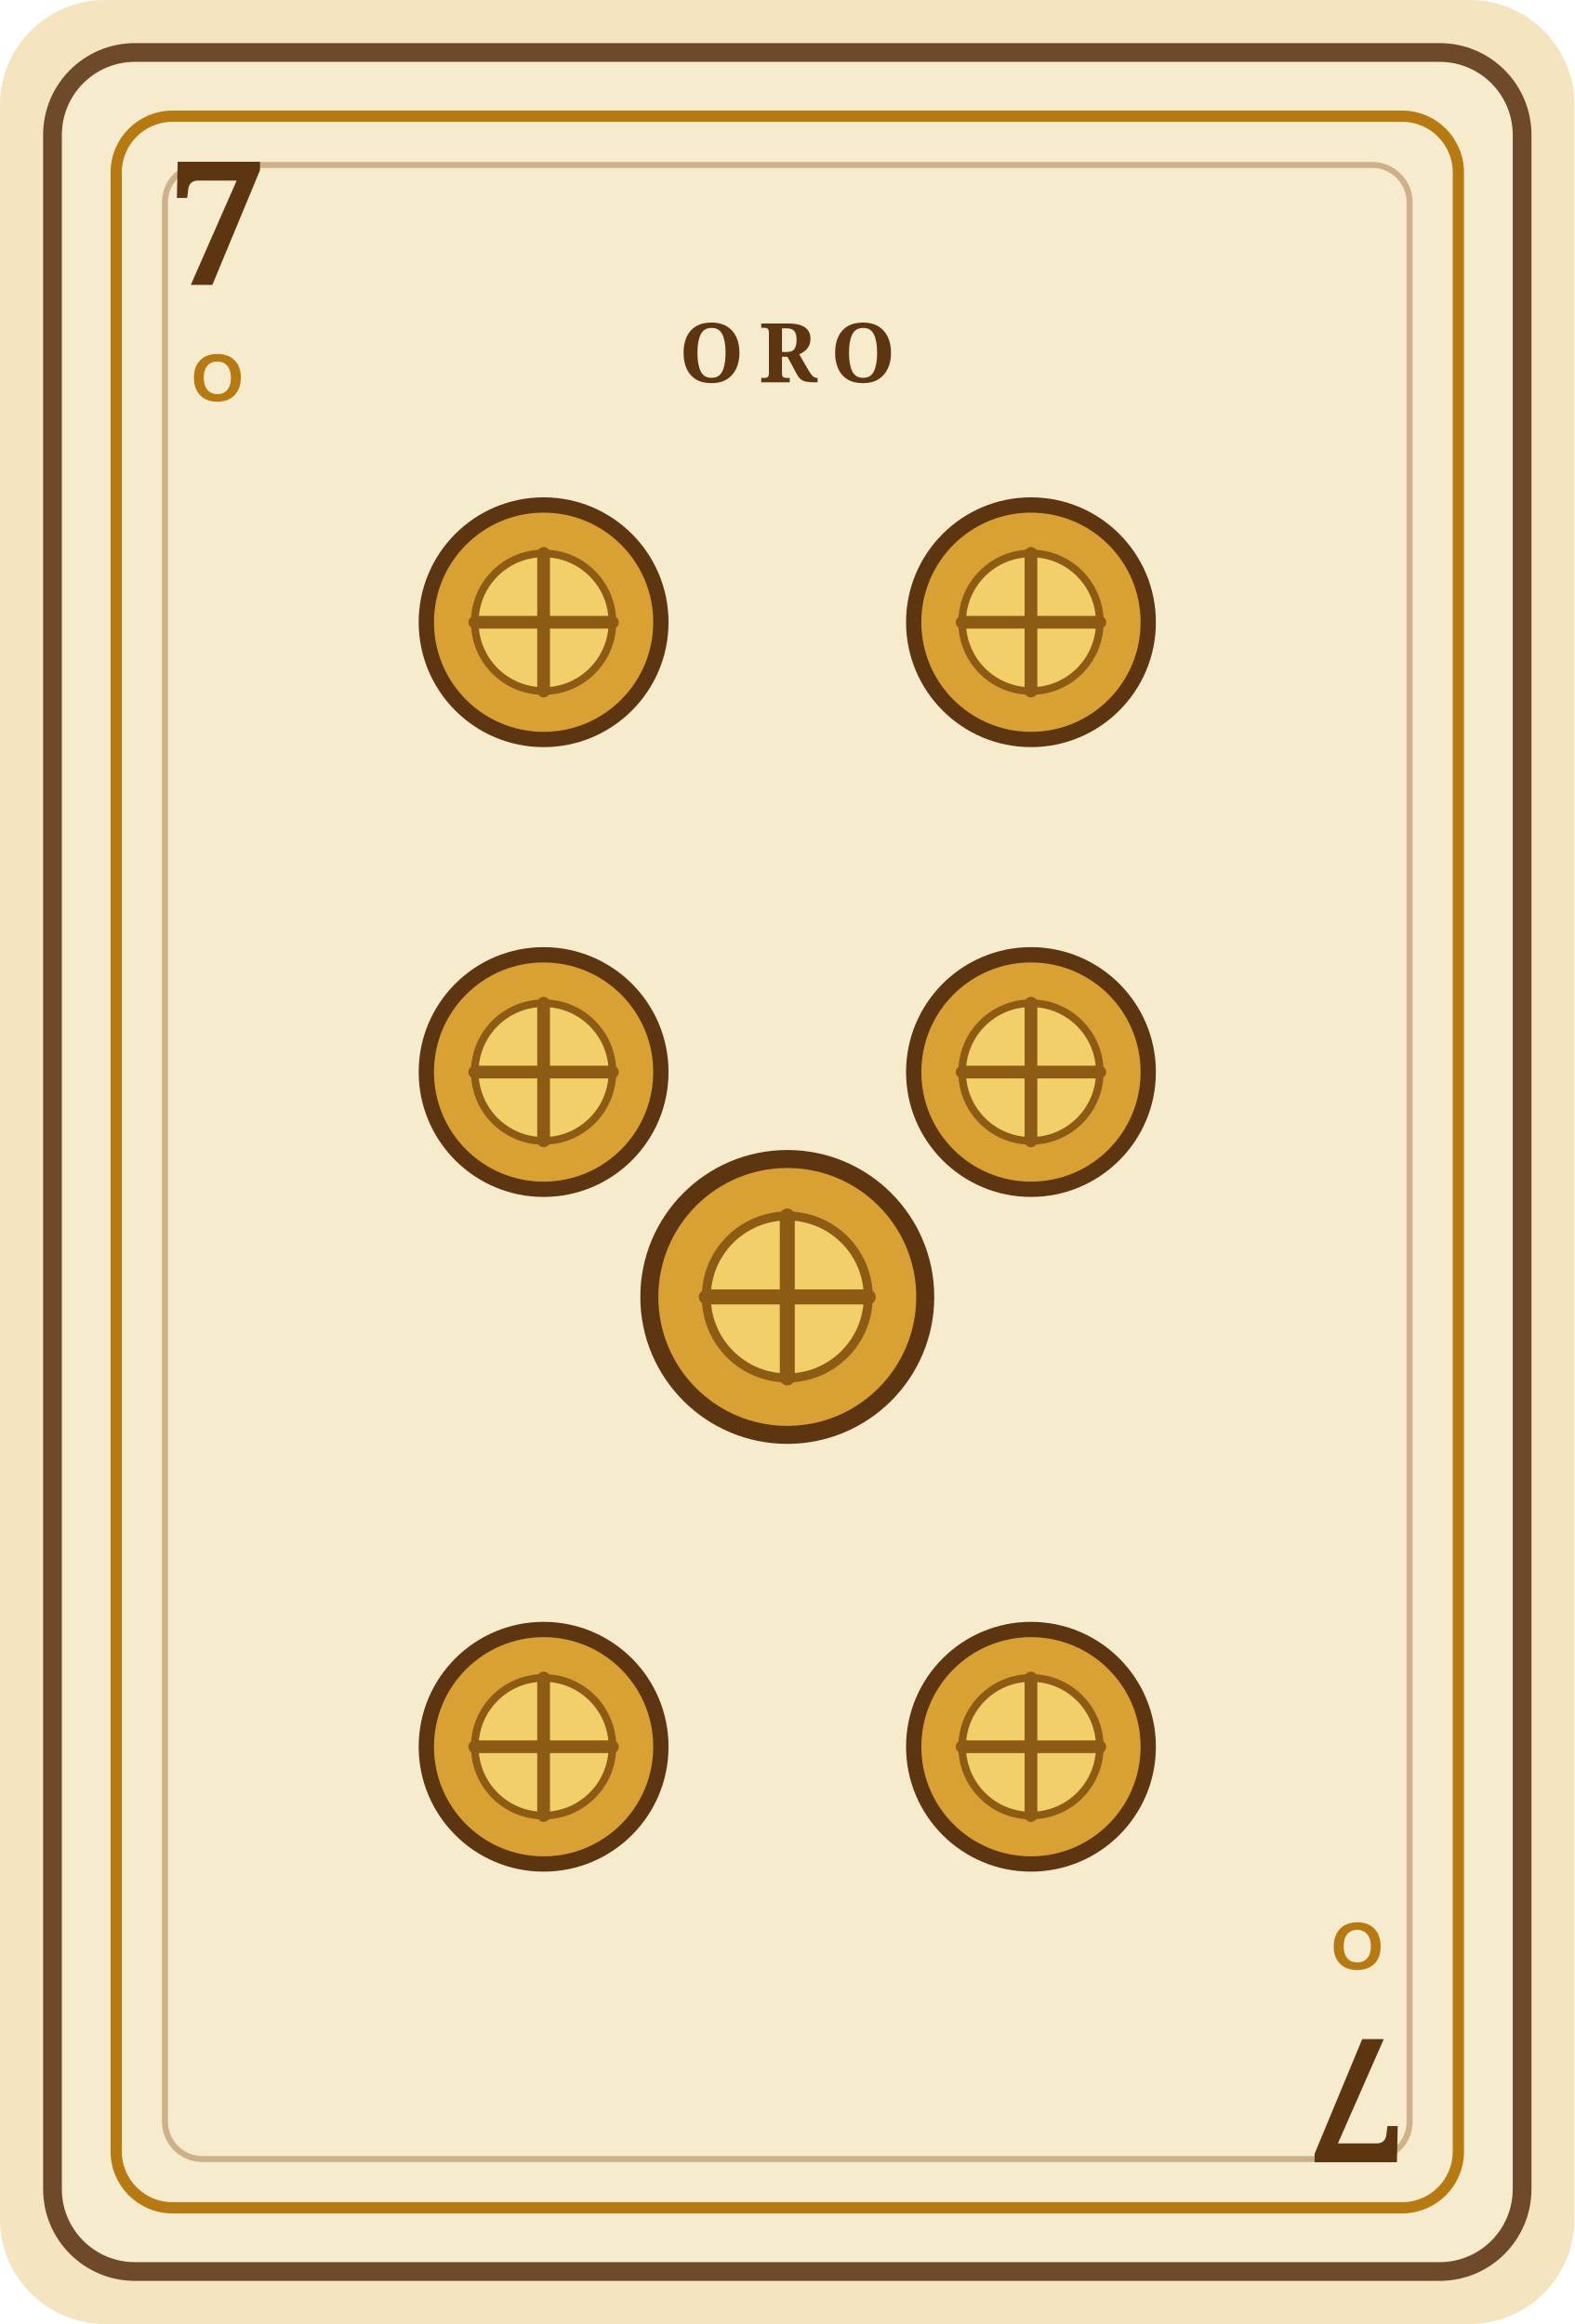
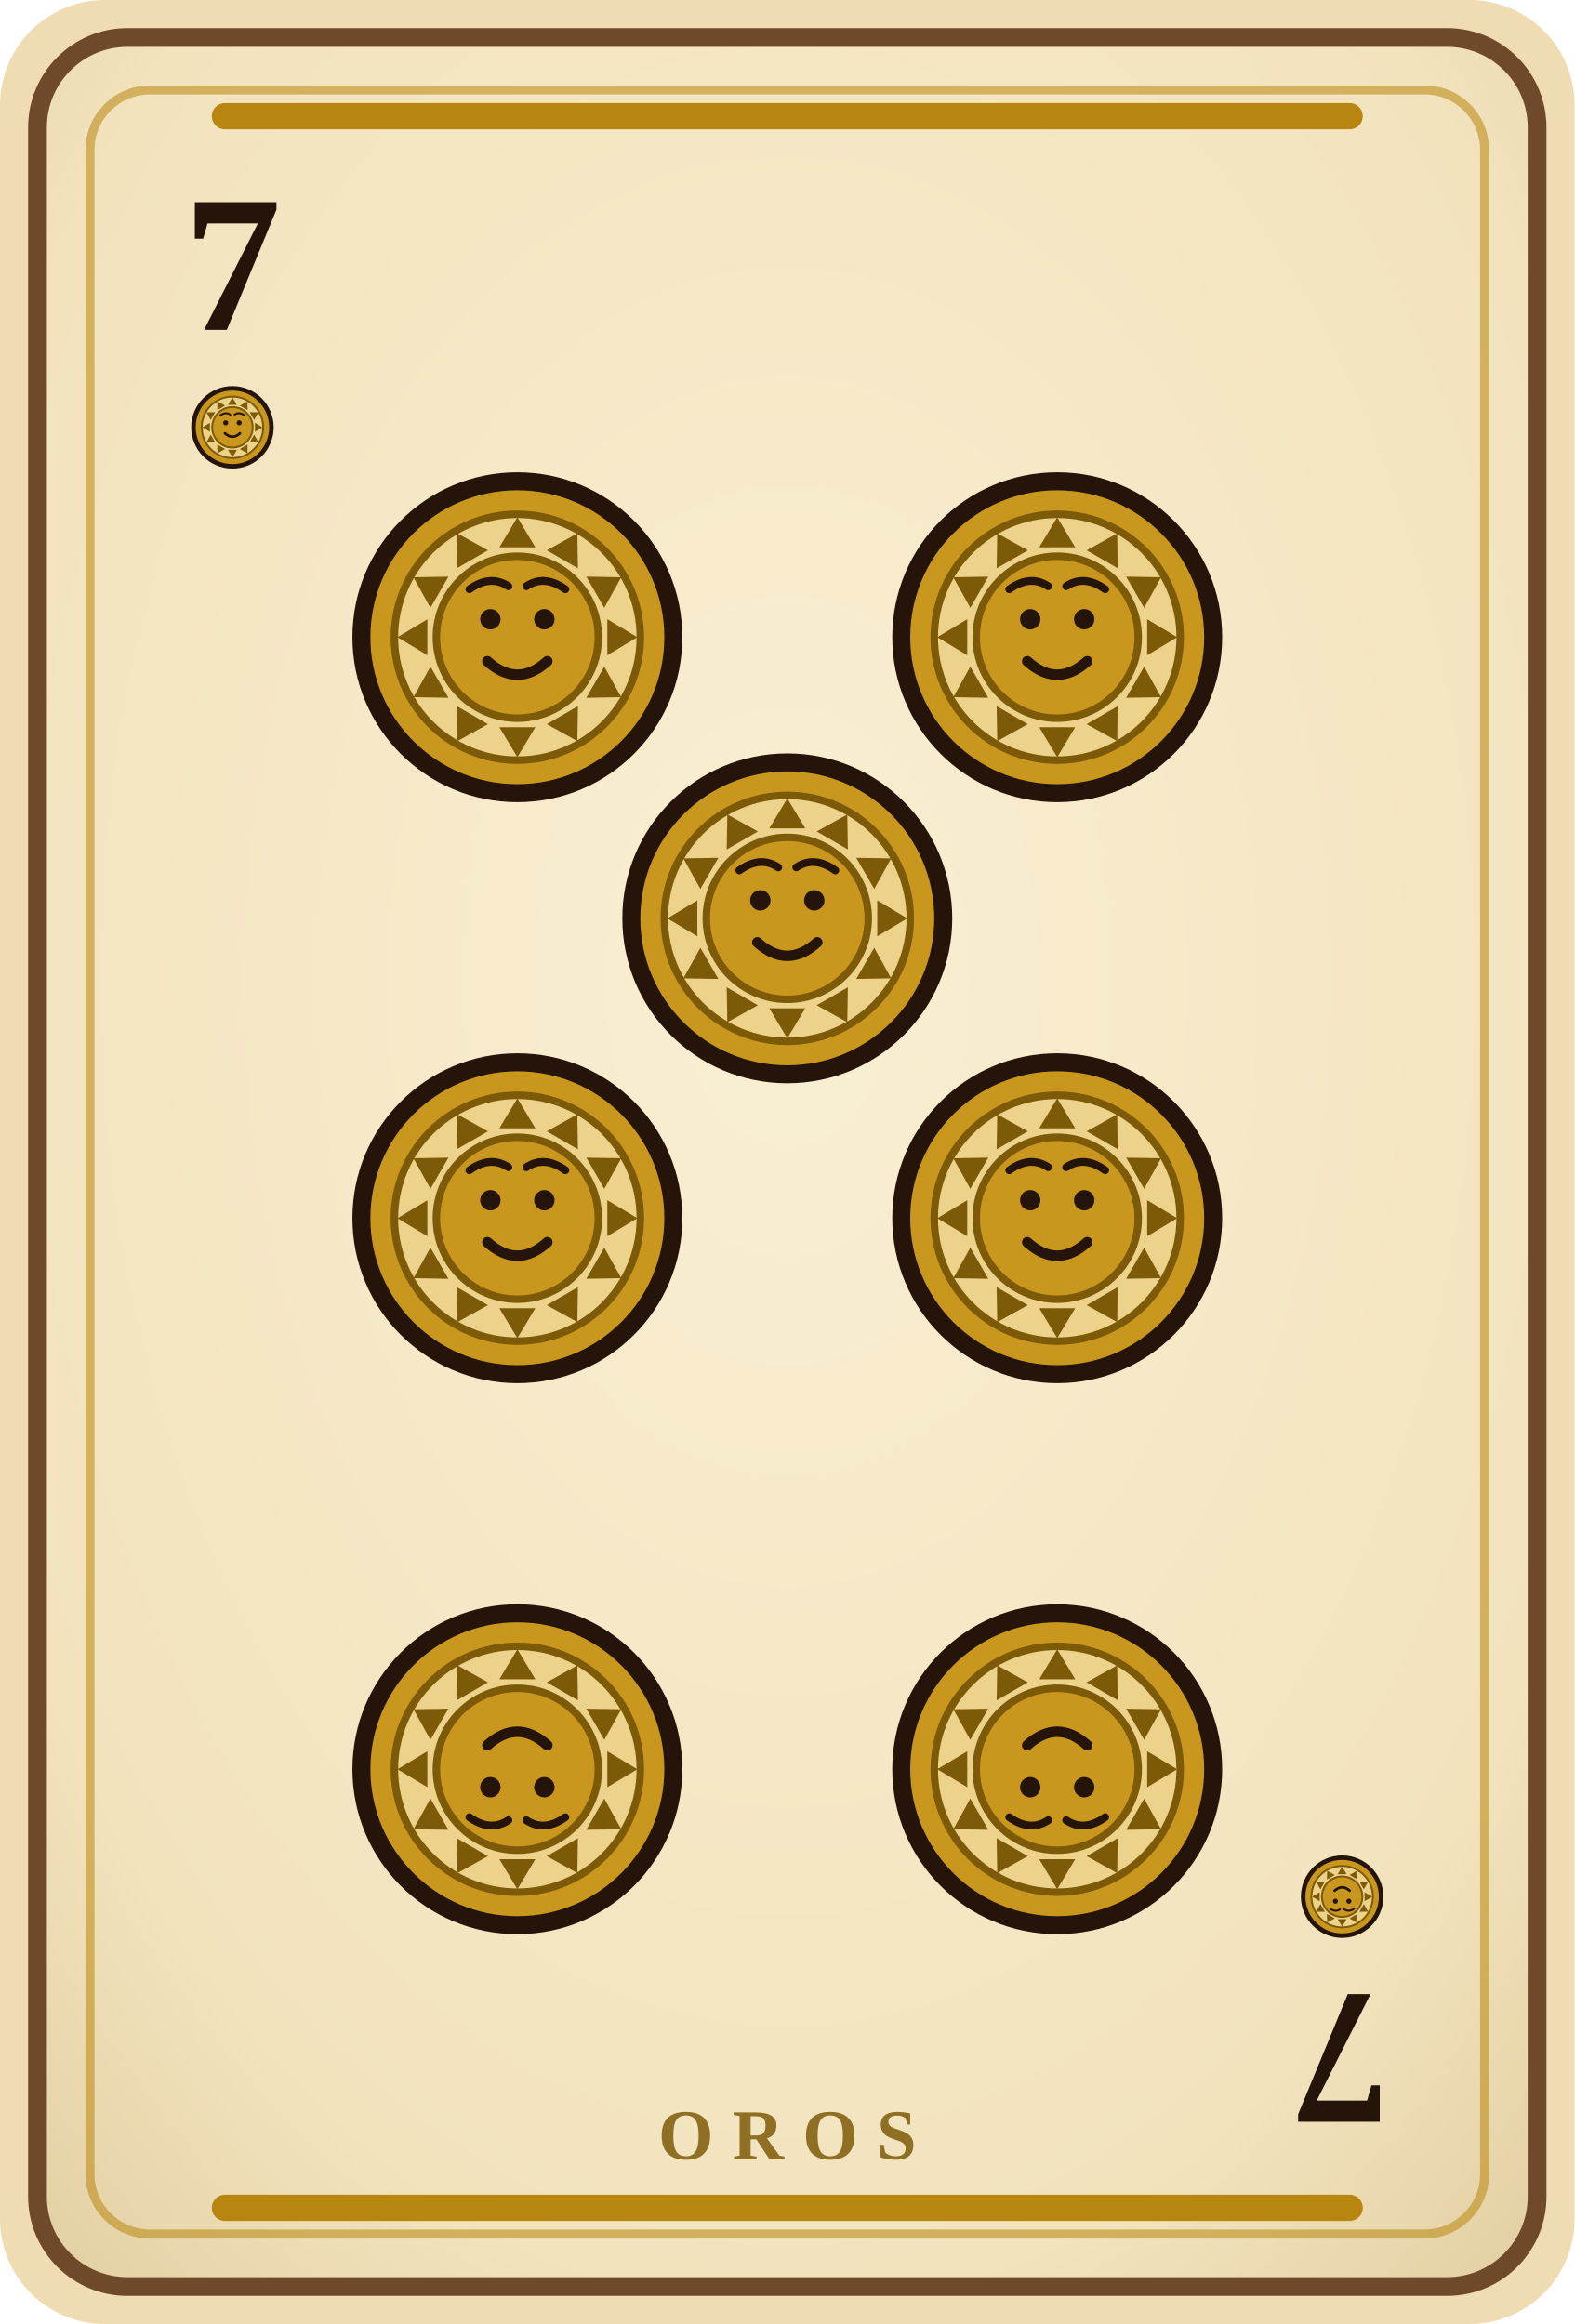
- <svg xmlns="http://www.w3.org/2000/svg" width="420" height="620" viewBox="0 0 420 620" role="img" aria-label="7 de ORO">
-   <rect width="420" height="620" rx="28" fill="#f4e4bf" />
-   <rect x="14" y="14" width="392" height="592" rx="22" fill="#f7ebce" stroke="#6e4a2b" stroke-width="5" />
-   <rect x="31" y="31" width="358" height="558" rx="15" fill="none" stroke="#b77a13" stroke-width="3" />
-   <rect x="44" y="44" width="332" height="532" rx="10" fill="none" stroke="#9f7040" stroke-width="1.6" opacity="0.48" />
-   <g transform="translate(58 76) rotate(0)">
-     <text x="0" y="0" text-anchor="middle" font-family="Georgia, serif" font-size="46" font-weight="800" fill="#5d3510">7</text>
-     <text x="0" y="31" text-anchor="middle" font-family="Arial, sans-serif" font-size="18" font-weight="900" fill="#b77a13">O</text>
-   </g>
-   <g transform="translate(362 544) rotate(180)">
-     <text x="0" y="0" text-anchor="middle" font-family="Georgia, serif" font-size="46" font-weight="800" fill="#5d3510">7</text>
-     <text x="0" y="31" text-anchor="middle" font-family="Arial, sans-serif" font-size="18" font-weight="900" fill="#b77a13">O</text>
-   </g>
-   <text x="210" y="102" text-anchor="middle" font-family="Georgia, serif" font-size="22" font-weight="700" letter-spacing="4" fill="#5d3510">ORO</text>
-   <g>
-     <g transform="translate(145 166) rotate(0) scale(0.68)">
-       <circle cx="0" cy="0" r="46" fill="#d9a134" stroke="#5d3510" stroke-width="6" />
-       <circle cx="0" cy="0" r="27" fill="#f2cf68" stroke="#8e5b14" stroke-width="3" />
-       <path d="M-27 0H27M0-27V27" stroke="#8e5b14" stroke-width="5" stroke-linecap="round" />
+ <svg xmlns="http://www.w3.org/2000/svg" width="420" height="620" viewBox="0 0 420 620" role="img" aria-label="7 de OROS">
+   <defs>
+     <radialGradient id="paper" cx="50%" cy="42%" r="75%">
+       <stop offset="0%" stop-color="#f9efd3" />
+       <stop offset="78%" stop-color="#f2e3bd" />
+       <stop offset="100%" stop-color="#e4d0a4" />
+     </radialGradient>
+   </defs>
+   <rect width="420" height="620" rx="28" fill="#efdcb2" />
+   <rect x="10" y="10" width="400" height="600" rx="24" fill="url(#paper)" stroke="#6e4a2b" stroke-width="5" />
+   <rect x="24" y="24" width="372" height="572" rx="16" fill="none" stroke="#b8860f" stroke-width="2.4" opacity="0.55" />
+   <path d="M60,31 H360 M60,589 H360" stroke="#b8860f" stroke-width="7" stroke-linecap="round" />
+   <g transform="translate(62 88) rotate(0)">
+     <text x="0" y="0" text-anchor="middle" font-family="Georgia, 'Times New Roman', serif" font-size="52" font-weight="700" fill="#241409">7</text>
+     <g transform="translate(0 26) rotate(0) scale(0.2)">
+       <circle r="52" fill="#c9971d" stroke="#241409" stroke-width="6" />
+       <circle r="41" fill="#ecd28a" stroke="#7c5a08" stroke-width="2.5" />
+       <path d="M0,-40 L6,-30 L-6,-30 Z" fill="#7c5a08" transform="rotate(0)" />
+       <path d="M0,-40 L6,-30 L-6,-30 Z" fill="#7c5a08" transform="rotate(30)" />
+       <path d="M0,-40 L6,-30 L-6,-30 Z" fill="#7c5a08" transform="rotate(60)" />
+       <path d="M0,-40 L6,-30 L-6,-30 Z" fill="#7c5a08" transform="rotate(90)" />
+       <path d="M0,-40 L6,-30 L-6,-30 Z" fill="#7c5a08" transform="rotate(120)" />
+       <path d="M0,-40 L6,-30 L-6,-30 Z" fill="#7c5a08" transform="rotate(150)" />
+       <path d="M0,-40 L6,-30 L-6,-30 Z" fill="#7c5a08" transform="rotate(180)" />
+       <path d="M0,-40 L6,-30 L-6,-30 Z" fill="#7c5a08" transform="rotate(210)" />
+       <path d="M0,-40 L6,-30 L-6,-30 Z" fill="#7c5a08" transform="rotate(240)" />
+       <path d="M0,-40 L6,-30 L-6,-30 Z" fill="#7c5a08" transform="rotate(270)" />
+       <path d="M0,-40 L6,-30 L-6,-30 Z" fill="#7c5a08" transform="rotate(300)" />
+       <path d="M0,-40 L6,-30 L-6,-30 Z" fill="#7c5a08" transform="rotate(330)" />
+       <circle r="27" fill="#c9971d" stroke="#7c5a08" stroke-width="2.5" />
+       <circle cx="-9" cy="-6" r="3.4" fill="#241409" />
+       <circle cx="9" cy="-6" r="3.4" fill="#241409" />
+       <path d="M-10,8 Q0,17 10,8" fill="none" stroke="#241409" stroke-width="3.5" stroke-linecap="round" />
+       <path d="M-16,-16 Q-9,-21 -3,-17 M3,-17 Q9,-21 16,-16" fill="none" stroke="#241409" stroke-width="2.6" stroke-linecap="round" />
    </g>
-     <g transform="translate(275 166) rotate(180) scale(0.68)">
-       <circle cx="0" cy="0" r="46" fill="#d9a134" stroke="#5d3510" stroke-width="6" />
-       <circle cx="0" cy="0" r="27" fill="#f2cf68" stroke="#8e5b14" stroke-width="3" />
-       <path d="M-27 0H27M0-27V27" stroke="#8e5b14" stroke-width="5" stroke-linecap="round" />
+   </g>
+   <g transform="translate(358 532) rotate(180)">
+     <text x="0" y="0" text-anchor="middle" font-family="Georgia, 'Times New Roman', serif" font-size="52" font-weight="700" fill="#241409">7</text>
+     <g transform="translate(0 26) rotate(0) scale(0.2)">
+       <circle r="52" fill="#c9971d" stroke="#241409" stroke-width="6" />
+       <circle r="41" fill="#ecd28a" stroke="#7c5a08" stroke-width="2.5" />
+       <path d="M0,-40 L6,-30 L-6,-30 Z" fill="#7c5a08" transform="rotate(0)" />
+       <path d="M0,-40 L6,-30 L-6,-30 Z" fill="#7c5a08" transform="rotate(30)" />
+       <path d="M0,-40 L6,-30 L-6,-30 Z" fill="#7c5a08" transform="rotate(60)" />
+       <path d="M0,-40 L6,-30 L-6,-30 Z" fill="#7c5a08" transform="rotate(90)" />
+       <path d="M0,-40 L6,-30 L-6,-30 Z" fill="#7c5a08" transform="rotate(120)" />
+       <path d="M0,-40 L6,-30 L-6,-30 Z" fill="#7c5a08" transform="rotate(150)" />
+       <path d="M0,-40 L6,-30 L-6,-30 Z" fill="#7c5a08" transform="rotate(180)" />
+       <path d="M0,-40 L6,-30 L-6,-30 Z" fill="#7c5a08" transform="rotate(210)" />
+       <path d="M0,-40 L6,-30 L-6,-30 Z" fill="#7c5a08" transform="rotate(240)" />
+       <path d="M0,-40 L6,-30 L-6,-30 Z" fill="#7c5a08" transform="rotate(270)" />
+       <path d="M0,-40 L6,-30 L-6,-30 Z" fill="#7c5a08" transform="rotate(300)" />
+       <path d="M0,-40 L6,-30 L-6,-30 Z" fill="#7c5a08" transform="rotate(330)" />
+       <circle r="27" fill="#c9971d" stroke="#7c5a08" stroke-width="2.5" />
+       <circle cx="-9" cy="-6" r="3.4" fill="#241409" />
+       <circle cx="9" cy="-6" r="3.4" fill="#241409" />
+       <path d="M-10,8 Q0,17 10,8" fill="none" stroke="#241409" stroke-width="3.5" stroke-linecap="round" />
+       <path d="M-16,-16 Q-9,-21 -3,-17 M3,-17 Q9,-21 16,-16" fill="none" stroke="#241409" stroke-width="2.6" stroke-linecap="round" />
    </g>
-     <g transform="translate(145 286) rotate(0) scale(0.68)">
-       <circle cx="0" cy="0" r="46" fill="#d9a134" stroke="#5d3510" stroke-width="6" />
-       <circle cx="0" cy="0" r="27" fill="#f2cf68" stroke="#8e5b14" stroke-width="3" />
-       <path d="M-27 0H27M0-27V27" stroke="#8e5b14" stroke-width="5" stroke-linecap="round" />
-     </g>
-     <g transform="translate(275 286) rotate(180) scale(0.68)">
-       <circle cx="0" cy="0" r="46" fill="#d9a134" stroke="#5d3510" stroke-width="6" />
-       <circle cx="0" cy="0" r="27" fill="#f2cf68" stroke="#8e5b14" stroke-width="3" />
-       <path d="M-27 0H27M0-27V27" stroke="#8e5b14" stroke-width="5" stroke-linecap="round" />
-     </g>
-     <g transform="translate(210 346) rotate(0) scale(0.8)">
-       <circle cx="0" cy="0" r="46" fill="#d9a134" stroke="#5d3510" stroke-width="6" />
-       <circle cx="0" cy="0" r="27" fill="#f2cf68" stroke="#8e5b14" stroke-width="3" />
-       <path d="M-27 0H27M0-27V27" stroke="#8e5b14" stroke-width="5" stroke-linecap="round" />
-     </g>
-     <g transform="translate(145 466) rotate(180) scale(0.68)">
-       <circle cx="0" cy="0" r="46" fill="#d9a134" stroke="#5d3510" stroke-width="6" />
-       <circle cx="0" cy="0" r="27" fill="#f2cf68" stroke="#8e5b14" stroke-width="3" />
-       <path d="M-27 0H27M0-27V27" stroke="#8e5b14" stroke-width="5" stroke-linecap="round" />
-     </g>
-     <g transform="translate(275 466) rotate(0) scale(0.68)">
-       <circle cx="0" cy="0" r="46" fill="#d9a134" stroke="#5d3510" stroke-width="6" />
-       <circle cx="0" cy="0" r="27" fill="#f2cf68" stroke="#8e5b14" stroke-width="3" />
-       <path d="M-27 0H27M0-27V27" stroke="#8e5b14" stroke-width="5" stroke-linecap="round" />
-     </g>
+   </g>
+   <text x="210" y="576" text-anchor="middle" font-family="Georgia, 'Times New Roman', serif" font-size="19" font-weight="700" letter-spacing="5" fill="#7c5a08" opacity="0.85">OROS</text>
+   <g transform="translate(138 170) rotate(0) scale(0.8)">
+     <circle r="52" fill="#c9971d" stroke="#241409" stroke-width="6" />
+     <circle r="41" fill="#ecd28a" stroke="#7c5a08" stroke-width="2.5" />
+     <path d="M0,-40 L6,-30 L-6,-30 Z" fill="#7c5a08" transform="rotate(0)" />
+     <path d="M0,-40 L6,-30 L-6,-30 Z" fill="#7c5a08" transform="rotate(30)" />
+     <path d="M0,-40 L6,-30 L-6,-30 Z" fill="#7c5a08" transform="rotate(60)" />
+     <path d="M0,-40 L6,-30 L-6,-30 Z" fill="#7c5a08" transform="rotate(90)" />
+     <path d="M0,-40 L6,-30 L-6,-30 Z" fill="#7c5a08" transform="rotate(120)" />
+     <path d="M0,-40 L6,-30 L-6,-30 Z" fill="#7c5a08" transform="rotate(150)" />
+     <path d="M0,-40 L6,-30 L-6,-30 Z" fill="#7c5a08" transform="rotate(180)" />
+     <path d="M0,-40 L6,-30 L-6,-30 Z" fill="#7c5a08" transform="rotate(210)" />
+     <path d="M0,-40 L6,-30 L-6,-30 Z" fill="#7c5a08" transform="rotate(240)" />
+     <path d="M0,-40 L6,-30 L-6,-30 Z" fill="#7c5a08" transform="rotate(270)" />
+     <path d="M0,-40 L6,-30 L-6,-30 Z" fill="#7c5a08" transform="rotate(300)" />
+     <path d="M0,-40 L6,-30 L-6,-30 Z" fill="#7c5a08" transform="rotate(330)" />
+     <circle r="27" fill="#c9971d" stroke="#7c5a08" stroke-width="2.5" />
+     <circle cx="-9" cy="-6" r="3.4" fill="#241409" />
+     <circle cx="9" cy="-6" r="3.4" fill="#241409" />
+     <path d="M-10,8 Q0,17 10,8" fill="none" stroke="#241409" stroke-width="3.5" stroke-linecap="round" />
+     <path d="M-16,-16 Q-9,-21 -3,-17 M3,-17 Q9,-21 16,-16" fill="none" stroke="#241409" stroke-width="2.6" stroke-linecap="round" />
+   </g>
+   <g transform="translate(282 170) rotate(0) scale(0.8)">
+     <circle r="52" fill="#c9971d" stroke="#241409" stroke-width="6" />
+     <circle r="41" fill="#ecd28a" stroke="#7c5a08" stroke-width="2.5" />
+     <path d="M0,-40 L6,-30 L-6,-30 Z" fill="#7c5a08" transform="rotate(0)" />
+     <path d="M0,-40 L6,-30 L-6,-30 Z" fill="#7c5a08" transform="rotate(30)" />
+     <path d="M0,-40 L6,-30 L-6,-30 Z" fill="#7c5a08" transform="rotate(60)" />
+     <path d="M0,-40 L6,-30 L-6,-30 Z" fill="#7c5a08" transform="rotate(90)" />
+     <path d="M0,-40 L6,-30 L-6,-30 Z" fill="#7c5a08" transform="rotate(120)" />
+     <path d="M0,-40 L6,-30 L-6,-30 Z" fill="#7c5a08" transform="rotate(150)" />
+     <path d="M0,-40 L6,-30 L-6,-30 Z" fill="#7c5a08" transform="rotate(180)" />
+     <path d="M0,-40 L6,-30 L-6,-30 Z" fill="#7c5a08" transform="rotate(210)" />
+     <path d="M0,-40 L6,-30 L-6,-30 Z" fill="#7c5a08" transform="rotate(240)" />
+     <path d="M0,-40 L6,-30 L-6,-30 Z" fill="#7c5a08" transform="rotate(270)" />
+     <path d="M0,-40 L6,-30 L-6,-30 Z" fill="#7c5a08" transform="rotate(300)" />
+     <path d="M0,-40 L6,-30 L-6,-30 Z" fill="#7c5a08" transform="rotate(330)" />
+     <circle r="27" fill="#c9971d" stroke="#7c5a08" stroke-width="2.5" />
+     <circle cx="-9" cy="-6" r="3.4" fill="#241409" />
+     <circle cx="9" cy="-6" r="3.4" fill="#241409" />
+     <path d="M-10,8 Q0,17 10,8" fill="none" stroke="#241409" stroke-width="3.5" stroke-linecap="round" />
+     <path d="M-16,-16 Q-9,-21 -3,-17 M3,-17 Q9,-21 16,-16" fill="none" stroke="#241409" stroke-width="2.6" stroke-linecap="round" />
+   </g>
+   <g transform="translate(210 245) rotate(0) scale(0.8)">
+     <circle r="52" fill="#c9971d" stroke="#241409" stroke-width="6" />
+     <circle r="41" fill="#ecd28a" stroke="#7c5a08" stroke-width="2.5" />
+     <path d="M0,-40 L6,-30 L-6,-30 Z" fill="#7c5a08" transform="rotate(0)" />
+     <path d="M0,-40 L6,-30 L-6,-30 Z" fill="#7c5a08" transform="rotate(30)" />
+     <path d="M0,-40 L6,-30 L-6,-30 Z" fill="#7c5a08" transform="rotate(60)" />
+     <path d="M0,-40 L6,-30 L-6,-30 Z" fill="#7c5a08" transform="rotate(90)" />
+     <path d="M0,-40 L6,-30 L-6,-30 Z" fill="#7c5a08" transform="rotate(120)" />
+     <path d="M0,-40 L6,-30 L-6,-30 Z" fill="#7c5a08" transform="rotate(150)" />
+     <path d="M0,-40 L6,-30 L-6,-30 Z" fill="#7c5a08" transform="rotate(180)" />
+     <path d="M0,-40 L6,-30 L-6,-30 Z" fill="#7c5a08" transform="rotate(210)" />
+     <path d="M0,-40 L6,-30 L-6,-30 Z" fill="#7c5a08" transform="rotate(240)" />
+     <path d="M0,-40 L6,-30 L-6,-30 Z" fill="#7c5a08" transform="rotate(270)" />
+     <path d="M0,-40 L6,-30 L-6,-30 Z" fill="#7c5a08" transform="rotate(300)" />
+     <path d="M0,-40 L6,-30 L-6,-30 Z" fill="#7c5a08" transform="rotate(330)" />
+     <circle r="27" fill="#c9971d" stroke="#7c5a08" stroke-width="2.5" />
+     <circle cx="-9" cy="-6" r="3.4" fill="#241409" />
+     <circle cx="9" cy="-6" r="3.4" fill="#241409" />
+     <path d="M-10,8 Q0,17 10,8" fill="none" stroke="#241409" stroke-width="3.5" stroke-linecap="round" />
+     <path d="M-16,-16 Q-9,-21 -3,-17 M3,-17 Q9,-21 16,-16" fill="none" stroke="#241409" stroke-width="2.6" stroke-linecap="round" />
+   </g>
+   <g transform="translate(138 325) rotate(0) scale(0.8)">
+     <circle r="52" fill="#c9971d" stroke="#241409" stroke-width="6" />
+     <circle r="41" fill="#ecd28a" stroke="#7c5a08" stroke-width="2.5" />
+     <path d="M0,-40 L6,-30 L-6,-30 Z" fill="#7c5a08" transform="rotate(0)" />
+     <path d="M0,-40 L6,-30 L-6,-30 Z" fill="#7c5a08" transform="rotate(30)" />
+     <path d="M0,-40 L6,-30 L-6,-30 Z" fill="#7c5a08" transform="rotate(60)" />
+     <path d="M0,-40 L6,-30 L-6,-30 Z" fill="#7c5a08" transform="rotate(90)" />
+     <path d="M0,-40 L6,-30 L-6,-30 Z" fill="#7c5a08" transform="rotate(120)" />
+     <path d="M0,-40 L6,-30 L-6,-30 Z" fill="#7c5a08" transform="rotate(150)" />
+     <path d="M0,-40 L6,-30 L-6,-30 Z" fill="#7c5a08" transform="rotate(180)" />
+     <path d="M0,-40 L6,-30 L-6,-30 Z" fill="#7c5a08" transform="rotate(210)" />
+     <path d="M0,-40 L6,-30 L-6,-30 Z" fill="#7c5a08" transform="rotate(240)" />
+     <path d="M0,-40 L6,-30 L-6,-30 Z" fill="#7c5a08" transform="rotate(270)" />
+     <path d="M0,-40 L6,-30 L-6,-30 Z" fill="#7c5a08" transform="rotate(300)" />
+     <path d="M0,-40 L6,-30 L-6,-30 Z" fill="#7c5a08" transform="rotate(330)" />
+     <circle r="27" fill="#c9971d" stroke="#7c5a08" stroke-width="2.5" />
+     <circle cx="-9" cy="-6" r="3.4" fill="#241409" />
+     <circle cx="9" cy="-6" r="3.4" fill="#241409" />
+     <path d="M-10,8 Q0,17 10,8" fill="none" stroke="#241409" stroke-width="3.5" stroke-linecap="round" />
+     <path d="M-16,-16 Q-9,-21 -3,-17 M3,-17 Q9,-21 16,-16" fill="none" stroke="#241409" stroke-width="2.6" stroke-linecap="round" />
+   </g>
+   <g transform="translate(282 325) rotate(0) scale(0.8)">
+     <circle r="52" fill="#c9971d" stroke="#241409" stroke-width="6" />
+     <circle r="41" fill="#ecd28a" stroke="#7c5a08" stroke-width="2.5" />
+     <path d="M0,-40 L6,-30 L-6,-30 Z" fill="#7c5a08" transform="rotate(0)" />
+     <path d="M0,-40 L6,-30 L-6,-30 Z" fill="#7c5a08" transform="rotate(30)" />
+     <path d="M0,-40 L6,-30 L-6,-30 Z" fill="#7c5a08" transform="rotate(60)" />
+     <path d="M0,-40 L6,-30 L-6,-30 Z" fill="#7c5a08" transform="rotate(90)" />
+     <path d="M0,-40 L6,-30 L-6,-30 Z" fill="#7c5a08" transform="rotate(120)" />
+     <path d="M0,-40 L6,-30 L-6,-30 Z" fill="#7c5a08" transform="rotate(150)" />
+     <path d="M0,-40 L6,-30 L-6,-30 Z" fill="#7c5a08" transform="rotate(180)" />
+     <path d="M0,-40 L6,-30 L-6,-30 Z" fill="#7c5a08" transform="rotate(210)" />
+     <path d="M0,-40 L6,-30 L-6,-30 Z" fill="#7c5a08" transform="rotate(240)" />
+     <path d="M0,-40 L6,-30 L-6,-30 Z" fill="#7c5a08" transform="rotate(270)" />
+     <path d="M0,-40 L6,-30 L-6,-30 Z" fill="#7c5a08" transform="rotate(300)" />
+     <path d="M0,-40 L6,-30 L-6,-30 Z" fill="#7c5a08" transform="rotate(330)" />
+     <circle r="27" fill="#c9971d" stroke="#7c5a08" stroke-width="2.5" />
+     <circle cx="-9" cy="-6" r="3.4" fill="#241409" />
+     <circle cx="9" cy="-6" r="3.4" fill="#241409" />
+     <path d="M-10,8 Q0,17 10,8" fill="none" stroke="#241409" stroke-width="3.5" stroke-linecap="round" />
+     <path d="M-16,-16 Q-9,-21 -3,-17 M3,-17 Q9,-21 16,-16" fill="none" stroke="#241409" stroke-width="2.6" stroke-linecap="round" />
+   </g>
+   <g transform="translate(138 472) rotate(180) scale(0.8)">
+     <circle r="52" fill="#c9971d" stroke="#241409" stroke-width="6" />
+     <circle r="41" fill="#ecd28a" stroke="#7c5a08" stroke-width="2.5" />
+     <path d="M0,-40 L6,-30 L-6,-30 Z" fill="#7c5a08" transform="rotate(0)" />
+     <path d="M0,-40 L6,-30 L-6,-30 Z" fill="#7c5a08" transform="rotate(30)" />
+     <path d="M0,-40 L6,-30 L-6,-30 Z" fill="#7c5a08" transform="rotate(60)" />
+     <path d="M0,-40 L6,-30 L-6,-30 Z" fill="#7c5a08" transform="rotate(90)" />
+     <path d="M0,-40 L6,-30 L-6,-30 Z" fill="#7c5a08" transform="rotate(120)" />
+     <path d="M0,-40 L6,-30 L-6,-30 Z" fill="#7c5a08" transform="rotate(150)" />
+     <path d="M0,-40 L6,-30 L-6,-30 Z" fill="#7c5a08" transform="rotate(180)" />
+     <path d="M0,-40 L6,-30 L-6,-30 Z" fill="#7c5a08" transform="rotate(210)" />
+     <path d="M0,-40 L6,-30 L-6,-30 Z" fill="#7c5a08" transform="rotate(240)" />
+     <path d="M0,-40 L6,-30 L-6,-30 Z" fill="#7c5a08" transform="rotate(270)" />
+     <path d="M0,-40 L6,-30 L-6,-30 Z" fill="#7c5a08" transform="rotate(300)" />
+     <path d="M0,-40 L6,-30 L-6,-30 Z" fill="#7c5a08" transform="rotate(330)" />
+     <circle r="27" fill="#c9971d" stroke="#7c5a08" stroke-width="2.5" />
+     <circle cx="-9" cy="-6" r="3.4" fill="#241409" />
+     <circle cx="9" cy="-6" r="3.4" fill="#241409" />
+     <path d="M-10,8 Q0,17 10,8" fill="none" stroke="#241409" stroke-width="3.5" stroke-linecap="round" />
+     <path d="M-16,-16 Q-9,-21 -3,-17 M3,-17 Q9,-21 16,-16" fill="none" stroke="#241409" stroke-width="2.6" stroke-linecap="round" />
+   </g>
+   <g transform="translate(282 472) rotate(180) scale(0.8)">
+     <circle r="52" fill="#c9971d" stroke="#241409" stroke-width="6" />
+     <circle r="41" fill="#ecd28a" stroke="#7c5a08" stroke-width="2.5" />
+     <path d="M0,-40 L6,-30 L-6,-30 Z" fill="#7c5a08" transform="rotate(0)" />
+     <path d="M0,-40 L6,-30 L-6,-30 Z" fill="#7c5a08" transform="rotate(30)" />
+     <path d="M0,-40 L6,-30 L-6,-30 Z" fill="#7c5a08" transform="rotate(60)" />
+     <path d="M0,-40 L6,-30 L-6,-30 Z" fill="#7c5a08" transform="rotate(90)" />
+     <path d="M0,-40 L6,-30 L-6,-30 Z" fill="#7c5a08" transform="rotate(120)" />
+     <path d="M0,-40 L6,-30 L-6,-30 Z" fill="#7c5a08" transform="rotate(150)" />
+     <path d="M0,-40 L6,-30 L-6,-30 Z" fill="#7c5a08" transform="rotate(180)" />
+     <path d="M0,-40 L6,-30 L-6,-30 Z" fill="#7c5a08" transform="rotate(210)" />
+     <path d="M0,-40 L6,-30 L-6,-30 Z" fill="#7c5a08" transform="rotate(240)" />
+     <path d="M0,-40 L6,-30 L-6,-30 Z" fill="#7c5a08" transform="rotate(270)" />
+     <path d="M0,-40 L6,-30 L-6,-30 Z" fill="#7c5a08" transform="rotate(300)" />
+     <path d="M0,-40 L6,-30 L-6,-30 Z" fill="#7c5a08" transform="rotate(330)" />
+     <circle r="27" fill="#c9971d" stroke="#7c5a08" stroke-width="2.5" />
+     <circle cx="-9" cy="-6" r="3.4" fill="#241409" />
+     <circle cx="9" cy="-6" r="3.4" fill="#241409" />
+     <path d="M-10,8 Q0,17 10,8" fill="none" stroke="#241409" stroke-width="3.5" stroke-linecap="round" />
+     <path d="M-16,-16 Q-9,-21 -3,-17 M3,-17 Q9,-21 16,-16" fill="none" stroke="#241409" stroke-width="2.6" stroke-linecap="round" />
  </g>
</svg>
